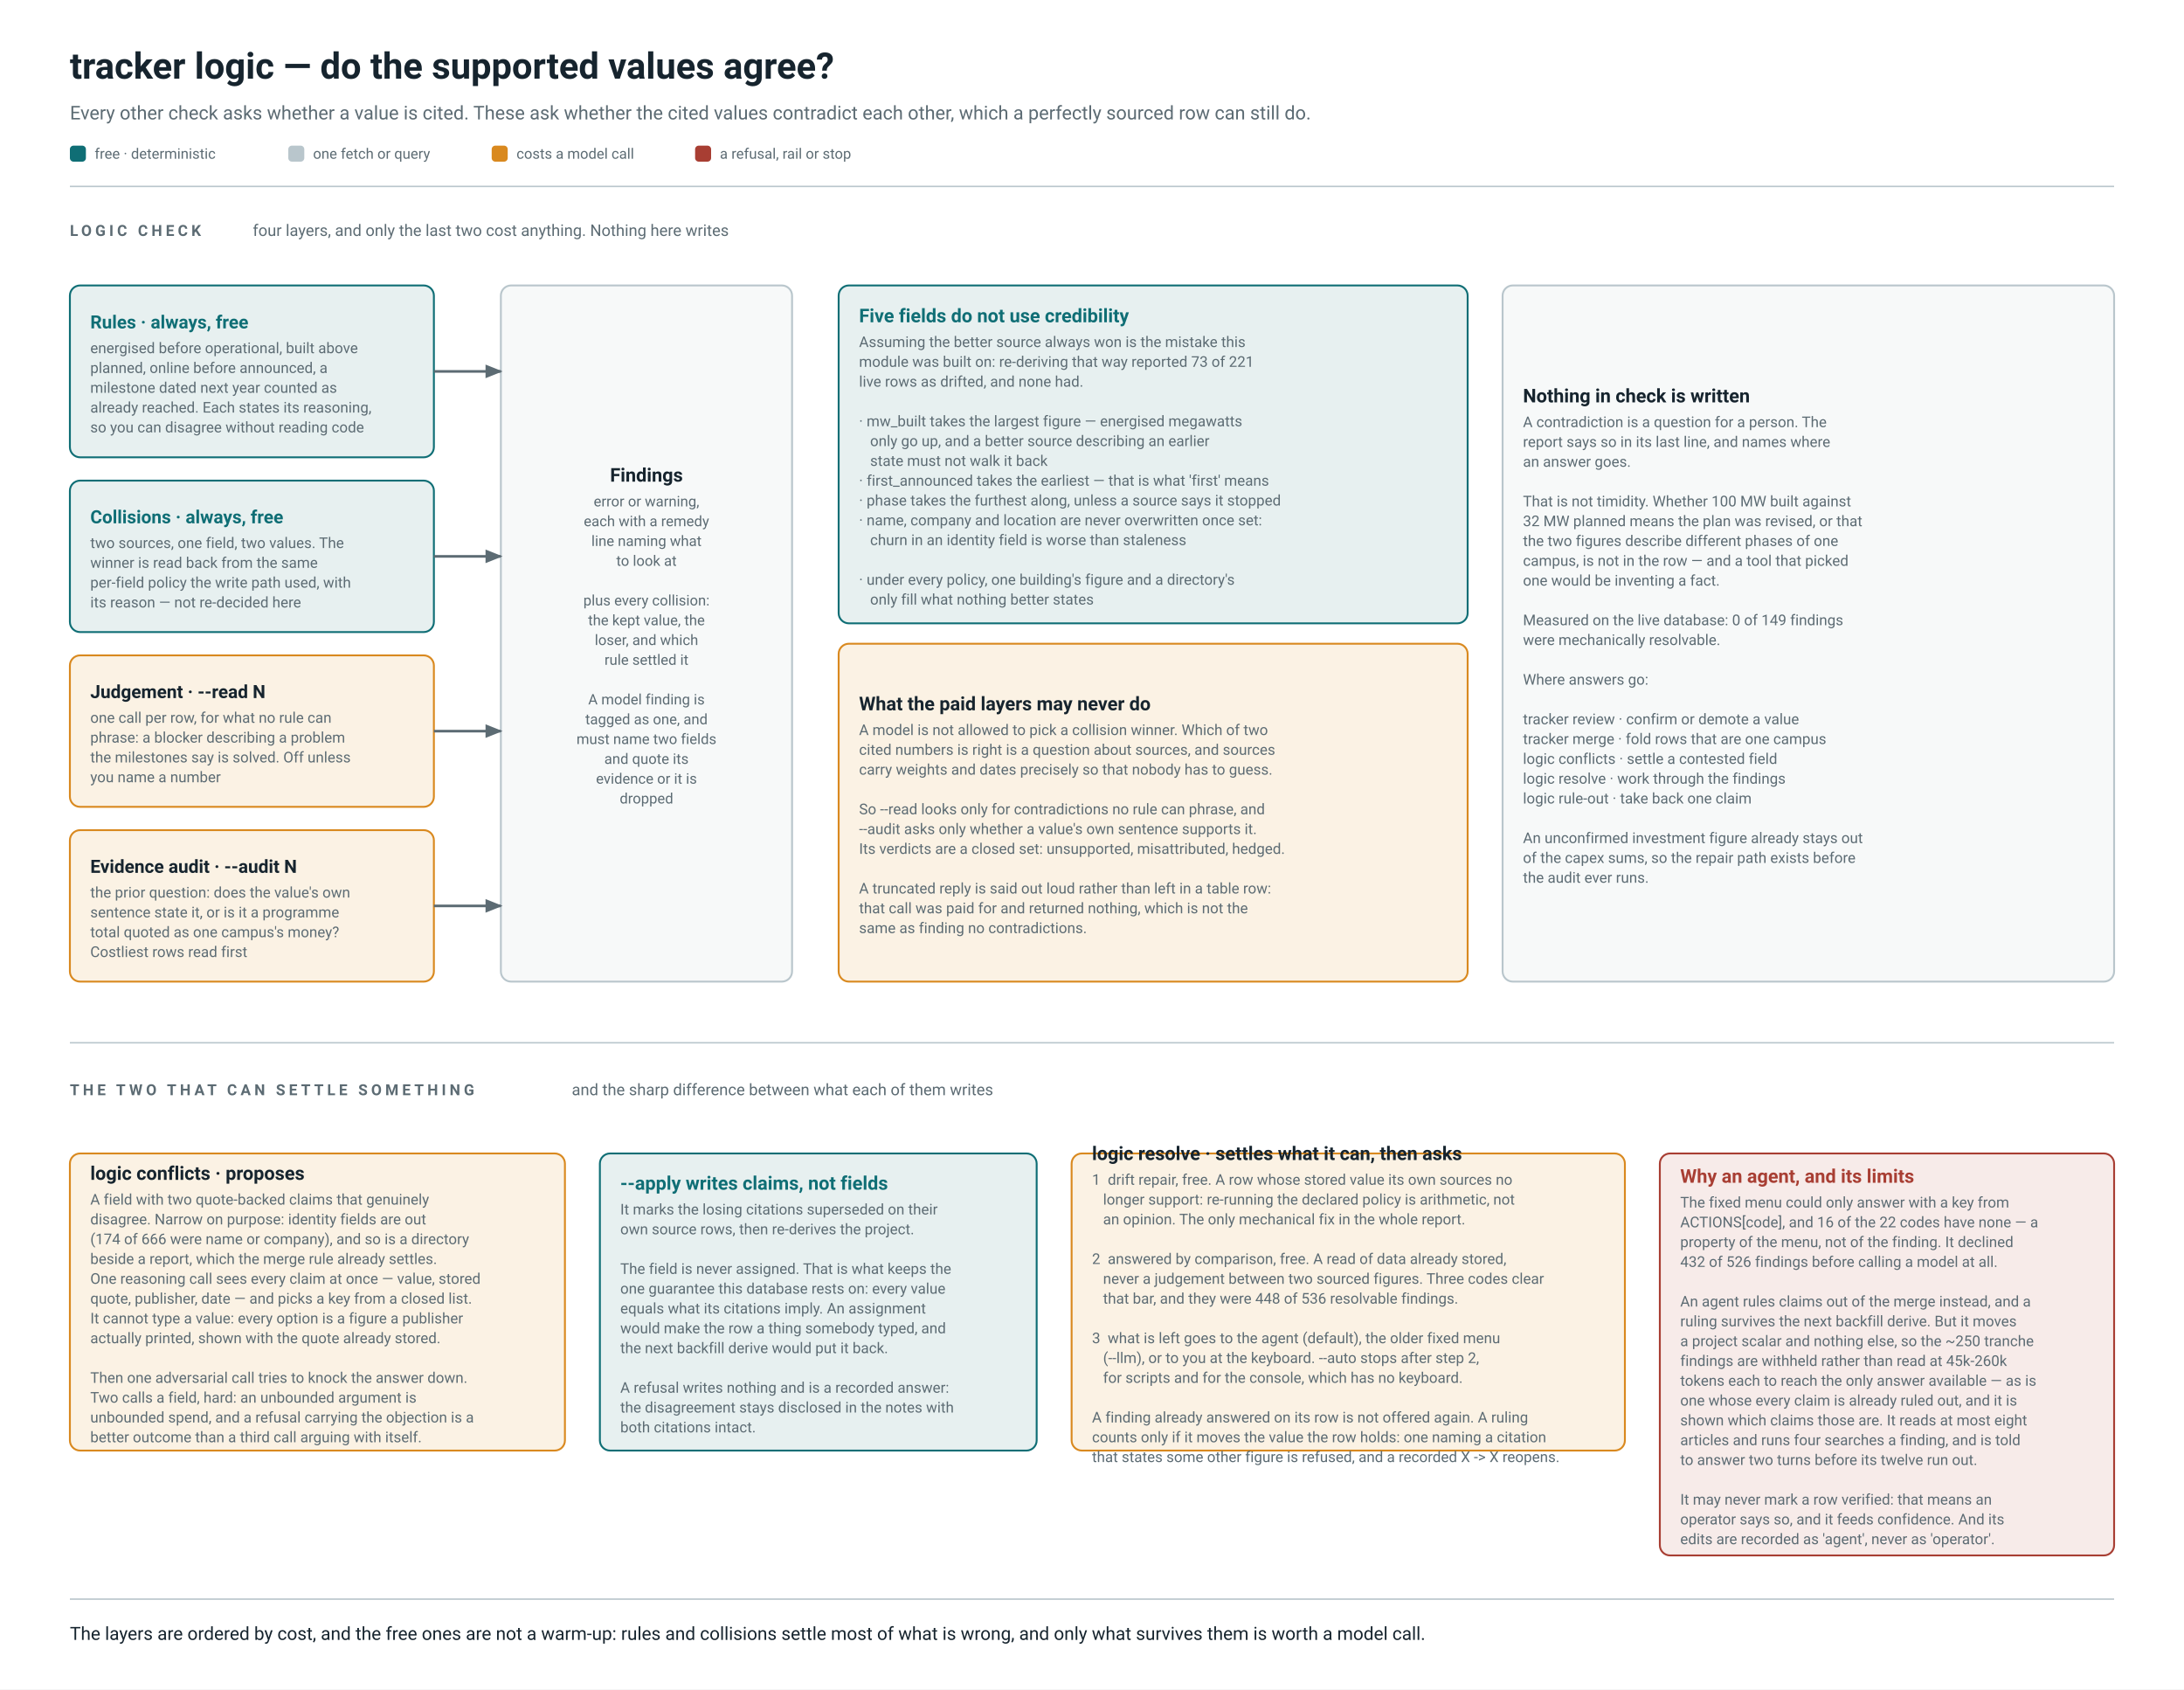
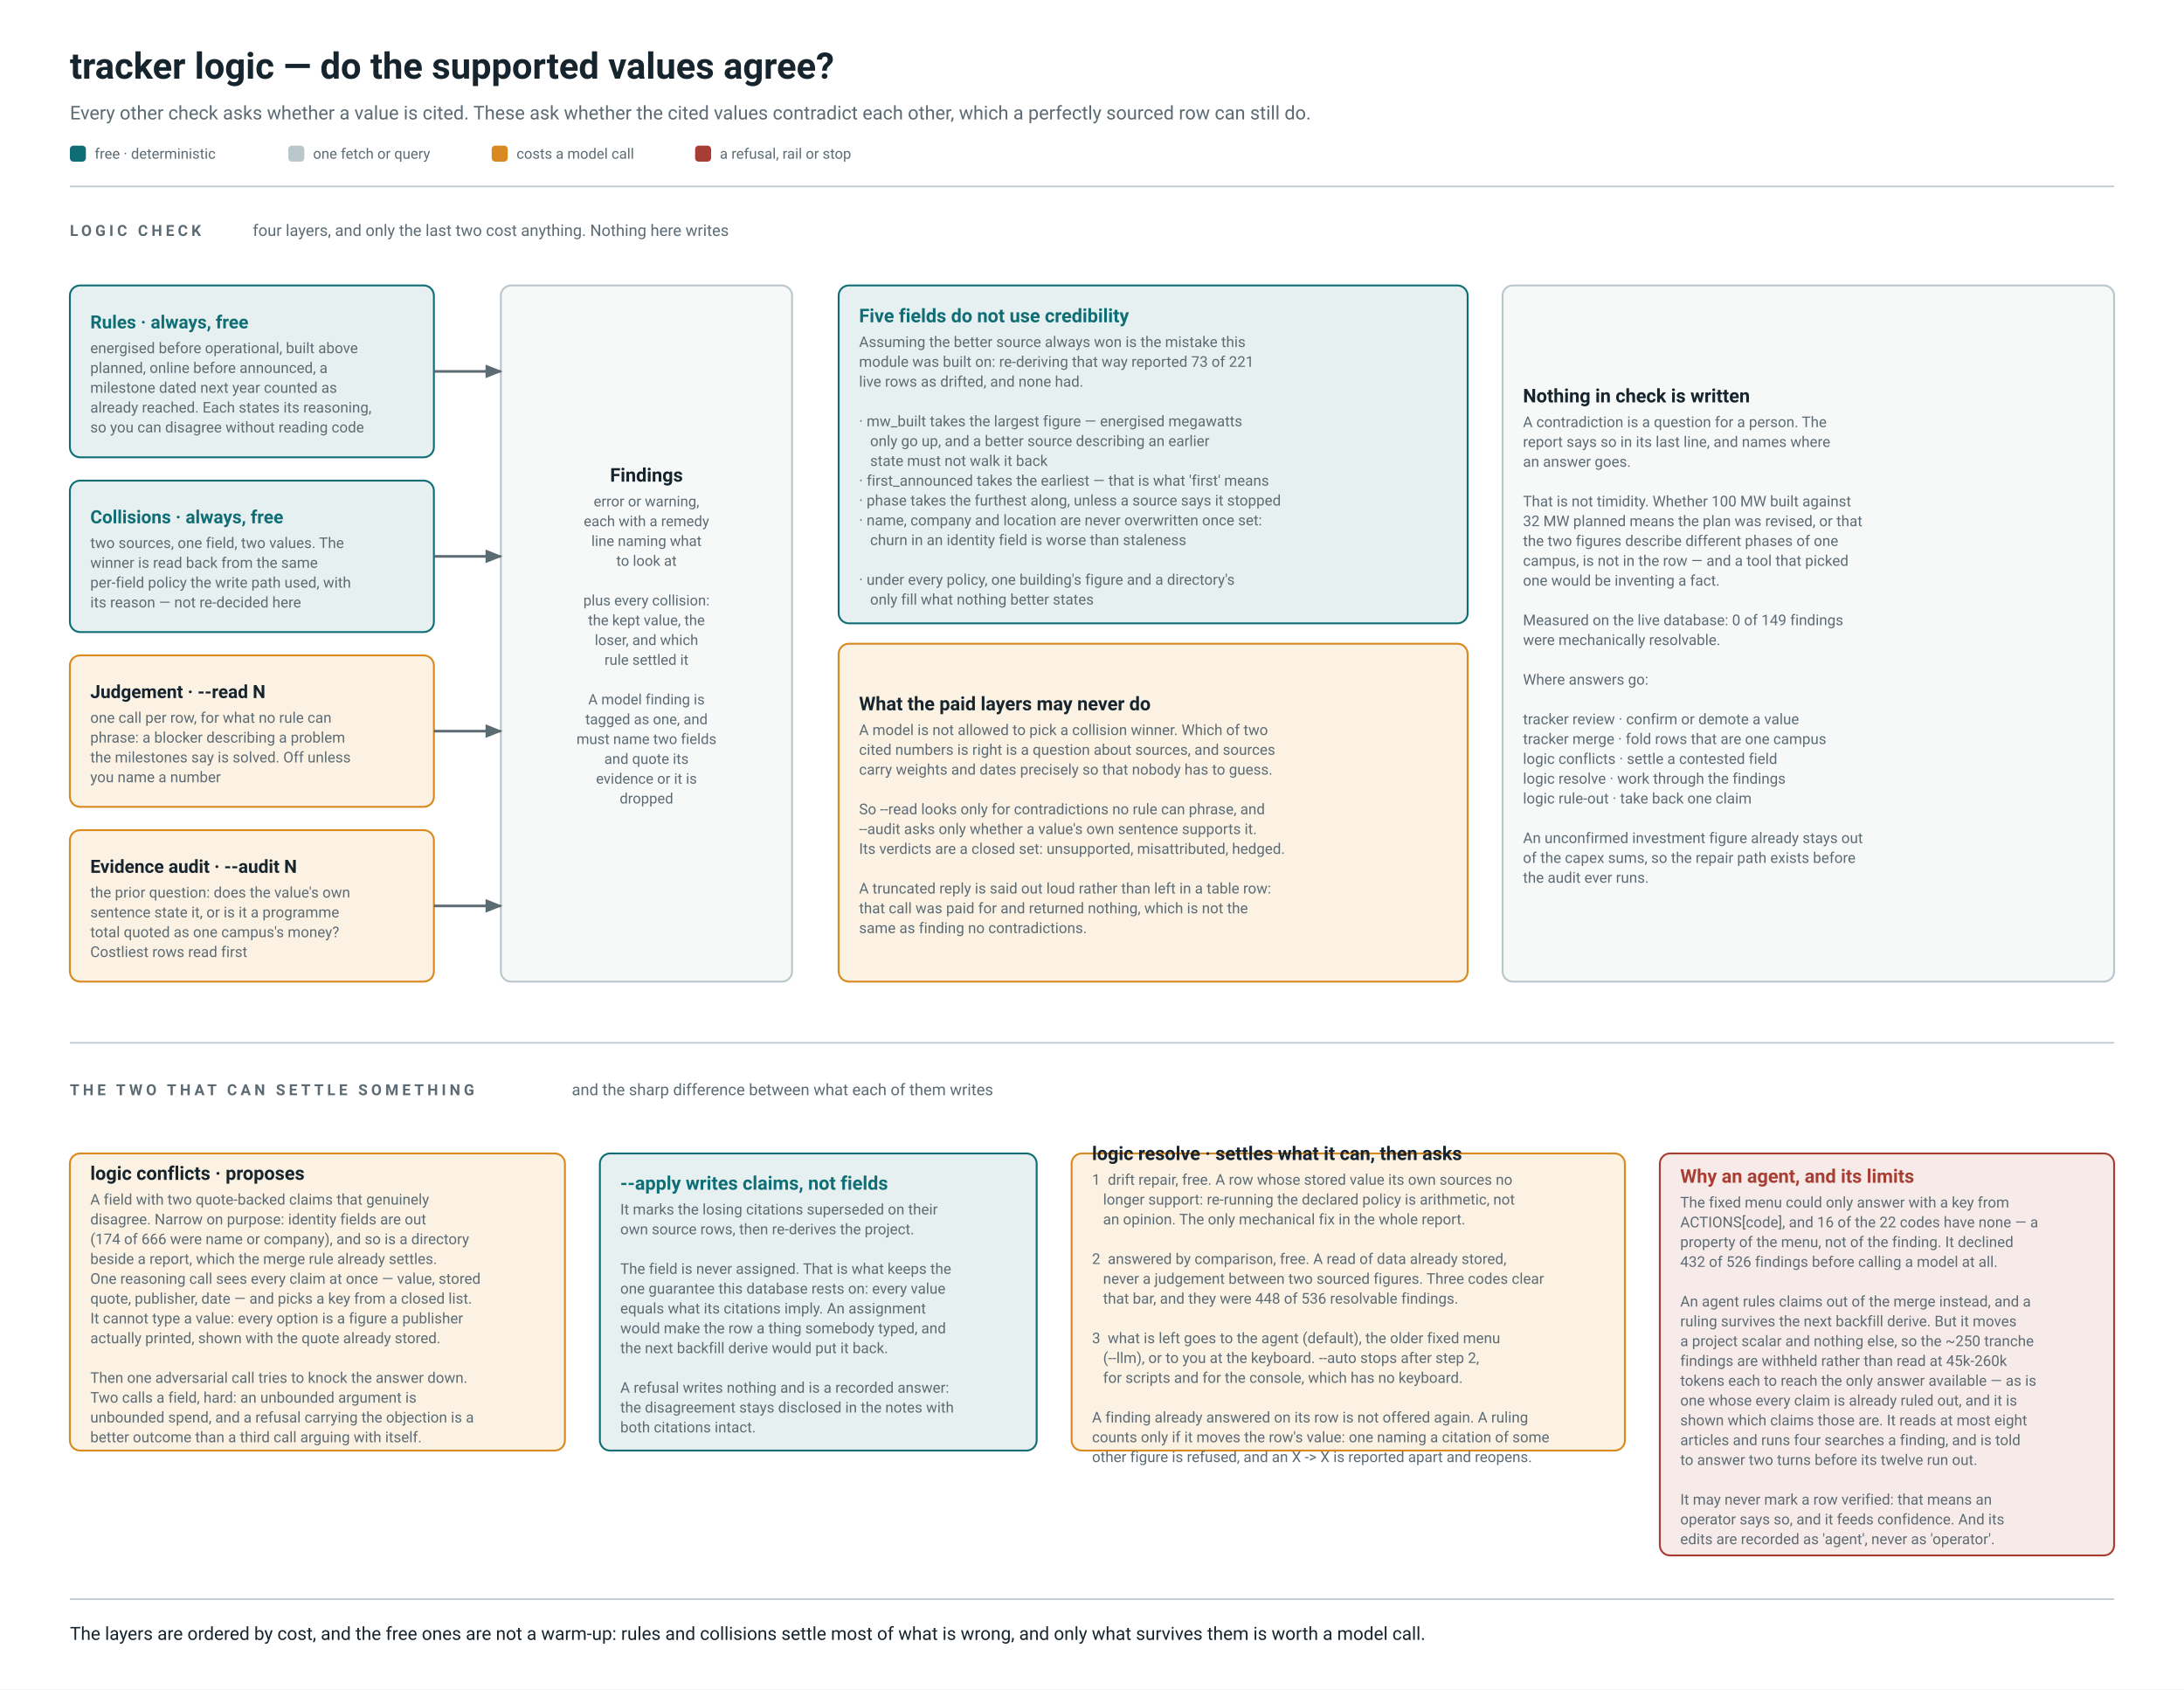
<svg xmlns="http://www.w3.org/2000/svg" width="1500" height="1160" viewBox="0 0 1500 1160" font-family="system-ui,-apple-system,'Segoe UI',Roboto,'Helvetica Neue','DejaVu Sans',Arial,sans-serif">
  <defs>
    <marker id="a5C6B73" viewBox="0 0 10 10" refX="9" refY="5" markerWidth="6.5" markerHeight="6.5" orient="auto-start-reverse">
      <path d="M 0 1 L 10 5 L 0 9 z" fill="#5C6B73" />
    </marker>
  </defs>
  <rect width="1500" height="1160" fill="#FFFFFF" />
  <g font-family="system-ui,-apple-system,'Segoe UI',Roboto,'Helvetica Neue','DejaVu Sans',Arial,sans-serif" xml:space="preserve">
    <text x="48.0" y="54.0" font-size="25" fill="#16242E" text-anchor="start" font-weight="700">tracker logic — do the supported values agree?</text>
    <text x="48.0" y="82.0" font-size="13" fill="#5C6B73" text-anchor="start">Every other check asks whether a value is cited. These ask whether the cited values contradict each other, which a perfectly sourced row can still do.</text>
    <rect x="48.0" y="100.0" width="11" height="11" rx="2.5" fill="#0F6E75" />
    <text x="65.0" y="109.0" font-size="10" fill="#5C6B73" text-anchor="start">free · deterministic</text>
    <rect x="198.0" y="100.0" width="11" height="11" rx="2.5" fill="#B9C6CC" />
    <text x="215.0" y="109.0" font-size="10" fill="#5C6B73" text-anchor="start">one fetch or query</text>
    <rect x="337.7" y="100.0" width="11" height="11" rx="2.5" fill="#D9891F" />
    <text x="354.7" y="109.0" font-size="10" fill="#5C6B73" text-anchor="start">costs a model call</text>
    <rect x="477.4" y="100.0" width="11" height="11" rx="2.5" fill="#A83E33" />
    <text x="494.4" y="109.0" font-size="10" fill="#5C6B73" text-anchor="start">a refusal, rail or stop</text>
    <line x1="48" y1="128" x2="1452" y2="128" stroke="#B9C6CC" stroke-width="1" />
    <text x="48.0" y="162.0" font-size="10.5" fill="#5C6B73" text-anchor="start" font-weight="700" letter-spacing="2.4">LOGIC CHECK</text>
    <text x="173.6" y="162.0" font-size="11" fill="#5C6B73" text-anchor="start">four layers, and only the last two cost anything. Nothing here writes</text>
    <rect x="48.0" y="196.0" width="250.0" height="118.0" rx="7" fill="#E7F0F0" stroke="#0F6E75" stroke-width="1.3" />
    <text x="62.0" y="225.5" font-size="12.5" fill="#0F6E75" text-anchor="left" font-weight="700">Rules · always, free</text>
    <text x="62.0" y="242.5" font-size="10.2" fill="#5C6B73" text-anchor="left">energised before operational, built above</text>
    <text x="62.0" y="256.1" font-size="10.2" fill="#5C6B73" text-anchor="left">planned, online before announced, a</text>
    <text x="62.0" y="269.7" font-size="10.2" fill="#5C6B73" text-anchor="left">milestone dated next year counted as</text>
    <text x="62.0" y="283.3" font-size="10.2" fill="#5C6B73" text-anchor="left">already reached. Each states its reasoning,</text>
    <text x="62.0" y="296.9" font-size="10.2" fill="#5C6B73" text-anchor="left">so you can disagree without reading code</text>
    <rect x="48.0" y="330.0" width="250.0" height="104.0" rx="7" fill="#E7F0F0" stroke="#0F6E75" stroke-width="1.3" />
    <text x="62.0" y="359.3" font-size="12.5" fill="#0F6E75" text-anchor="left" font-weight="700">Collisions · always, free</text>
    <text x="62.0" y="376.3" font-size="10.2" fill="#5C6B73" text-anchor="left">two sources, one field, two values. The</text>
    <text x="62.0" y="389.9" font-size="10.2" fill="#5C6B73" text-anchor="left">winner is read back from the same</text>
    <text x="62.0" y="403.5" font-size="10.2" fill="#5C6B73" text-anchor="left">per-field policy the write path used, with</text>
    <text x="62.0" y="417.1" font-size="10.2" fill="#5C6B73" text-anchor="left">its reason — not re-decided here</text>
    <rect x="48.0" y="450.0" width="250.0" height="104.0" rx="7" fill="#FBF2E4" stroke="#D9891F" stroke-width="1.3" />
    <text x="62.0" y="479.3" font-size="12.5" fill="#16242E" text-anchor="left" font-weight="700">Judgement · --read N</text>
    <text x="62.0" y="496.3" font-size="10.2" fill="#5C6B73" text-anchor="left">one call per row, for what no rule can</text>
    <text x="62.0" y="509.9" font-size="10.2" fill="#5C6B73" text-anchor="left">phrase: a blocker describing a problem</text>
    <text x="62.0" y="523.5" font-size="10.2" fill="#5C6B73" text-anchor="left">the milestones say is solved. Off unless</text>
    <text x="62.0" y="537.1" font-size="10.2" fill="#5C6B73" text-anchor="left">you name a number</text>
    <rect x="48.0" y="570.0" width="250.0" height="104.0" rx="7" fill="#FBF2E4" stroke="#D9891F" stroke-width="1.3" />
    <text x="62.0" y="599.3" font-size="12.5" fill="#16242E" text-anchor="left" font-weight="700">Evidence audit · --audit N</text>
    <text x="62.0" y="616.3" font-size="10.2" fill="#5C6B73" text-anchor="left">the prior question: does the value's own</text>
    <text x="62.0" y="629.9" font-size="10.2" fill="#5C6B73" text-anchor="left">sentence state it, or is it a programme</text>
    <text x="62.0" y="643.5" font-size="10.2" fill="#5C6B73" text-anchor="left">total quoted as one campus's money?</text>
    <text x="62.0" y="657.1" font-size="10.2" fill="#5C6B73" text-anchor="left">Costliest rows read first</text>
    <rect x="344.0" y="196.0" width="200.0" height="478.0" rx="7" fill="#F7F9F9" stroke="#B9C6CC" stroke-width="1.3" />
    <text x="444.0" y="330.7" font-size="13" fill="#16242E" text-anchor="middle" font-weight="700">Findings</text>
    <text x="444.0" y="347.7" font-size="10" fill="#5C6B73" text-anchor="middle">error or warning,</text>
    <text x="444.0" y="361.3" font-size="10" fill="#5C6B73" text-anchor="middle">each with a remedy</text>
    <text x="444.0" y="374.9" font-size="10" fill="#5C6B73" text-anchor="middle">line naming what</text>
    <text x="444.0" y="388.5" font-size="10" fill="#5C6B73" text-anchor="middle">to look at</text>
    <text x="444.0" y="402.1" font-size="10" fill="#5C6B73" text-anchor="middle" />
    <text x="444.0" y="415.7" font-size="10" fill="#5C6B73" text-anchor="middle">plus every collision:</text>
    <text x="444.0" y="429.3" font-size="10" fill="#5C6B73" text-anchor="middle">the kept value, the</text>
    <text x="444.0" y="442.9" font-size="10" fill="#5C6B73" text-anchor="middle">loser, and which</text>
    <text x="444.0" y="456.5" font-size="10" fill="#5C6B73" text-anchor="middle">rule settled it</text>
    <text x="444.0" y="470.1" font-size="10" fill="#5C6B73" text-anchor="middle" />
    <text x="444.0" y="483.7" font-size="10" fill="#5C6B73" text-anchor="middle">A model finding is</text>
    <text x="444.0" y="497.3" font-size="10" fill="#5C6B73" text-anchor="middle">tagged as one, and</text>
    <text x="444.0" y="510.9" font-size="10" fill="#5C6B73" text-anchor="middle">must name two fields</text>
    <text x="444.0" y="524.5" font-size="10" fill="#5C6B73" text-anchor="middle">and quote its</text>
    <text x="444.0" y="538.1" font-size="10" fill="#5C6B73" text-anchor="middle">evidence or it is</text>
    <text x="444.0" y="551.7" font-size="10" fill="#5C6B73" text-anchor="middle">dropped</text>
    <polyline points="298.0,255.0 344.0,255.0" fill="none" stroke="#5C6B73" stroke-width="1.8" stroke-linejoin="round" marker-end="url(#a5C6B73)" />
    <polyline points="298.0,382.0 344.0,382.0" fill="none" stroke="#5C6B73" stroke-width="1.8" stroke-linejoin="round" marker-end="url(#a5C6B73)" />
    <polyline points="298.0,502.0 344.0,502.0" fill="none" stroke="#5C6B73" stroke-width="1.8" stroke-linejoin="round" marker-end="url(#a5C6B73)" />
    <polyline points="298.0,622.0 344.0,622.0" fill="none" stroke="#5C6B73" stroke-width="1.8" stroke-linejoin="round" marker-end="url(#a5C6B73)" />
    <rect x="576.0" y="196.0" width="432.0" height="232.0" rx="7" fill="#E7F0F0" stroke="#0F6E75" stroke-width="1.3" />
    <text x="590.0" y="221.3" font-size="13" fill="#0F6E75" text-anchor="left" font-weight="700">Five fields do not use credibility</text>
    <text x="590.0" y="238.3" font-size="10.2" fill="#5C6B73" text-anchor="left">Assuming the better source always won is the mistake this</text>
    <text x="590.0" y="251.9" font-size="10.2" fill="#5C6B73" text-anchor="left">module was built on: re-deriving that way reported 73 of 221</text>
    <text x="590.0" y="265.5" font-size="10.2" fill="#5C6B73" text-anchor="left">live rows as drifted, and none had.</text>
    <text x="590.0" y="279.1" font-size="10.2" fill="#5C6B73" text-anchor="left" />
    <text x="590.0" y="292.7" font-size="10.2" fill="#5C6B73" text-anchor="left">· mw_built takes the largest figure — energised megawatts</text>
    <text x="590.0" y="306.3" font-size="10.2" fill="#5C6B73" text-anchor="left">   only go up, and a better source describing an earlier</text>
    <text x="590.0" y="319.9" font-size="10.2" fill="#5C6B73" text-anchor="left">   state must not walk it back</text>
    <text x="590.0" y="333.5" font-size="10.2" fill="#5C6B73" text-anchor="left">· first_announced takes the earliest — that is what 'first' means</text>
    <text x="590.0" y="347.1" font-size="10.2" fill="#5C6B73" text-anchor="left">· phase takes the furthest along, unless a source says it stopped</text>
    <text x="590.0" y="360.7" font-size="10.2" fill="#5C6B73" text-anchor="left">· name, company and location are never overwritten once set:</text>
    <text x="590.0" y="374.3" font-size="10.2" fill="#5C6B73" text-anchor="left">   churn in an identity field is worse than staleness</text>
    <text x="590.0" y="387.9" font-size="10.2" fill="#5C6B73" text-anchor="left" />
    <text x="590.0" y="401.5" font-size="10.2" fill="#5C6B73" text-anchor="left">· under every policy, one building's figure and a directory's</text>
    <text x="590.0" y="415.1" font-size="10.2" fill="#5C6B73" text-anchor="left">   only fill what nothing better states</text>
    <rect x="576.0" y="442.0" width="432.0" height="232.0" rx="7" fill="#FBF2E4" stroke="#D9891F" stroke-width="1.3" />
    <text x="590.0" y="487.7" font-size="13" fill="#16242E" text-anchor="left" font-weight="700">What the paid layers may never do</text>
    <text x="590.0" y="504.7" font-size="10.2" fill="#5C6B73" text-anchor="left">A model is not allowed to pick a collision winner. Which of two</text>
    <text x="590.0" y="518.3" font-size="10.2" fill="#5C6B73" text-anchor="left">cited numbers is right is a question about sources, and sources</text>
    <text x="590.0" y="531.9" font-size="10.2" fill="#5C6B73" text-anchor="left">carry weights and dates precisely so that nobody has to guess.</text>
    <text x="590.0" y="545.5" font-size="10.2" fill="#5C6B73" text-anchor="left" />
    <text x="590.0" y="559.1" font-size="10.2" fill="#5C6B73" text-anchor="left">So --read looks only for contradictions no rule can phrase, and</text>
    <text x="590.0" y="572.7" font-size="10.2" fill="#5C6B73" text-anchor="left">--audit asks only whether a value's own sentence supports it.</text>
    <text x="590.0" y="586.3" font-size="10.2" fill="#5C6B73" text-anchor="left">Its verdicts are a closed set: unsupported, misattributed, hedged.</text>
    <text x="590.0" y="599.9" font-size="10.2" fill="#5C6B73" text-anchor="left" />
    <text x="590.0" y="613.5" font-size="10.2" fill="#5C6B73" text-anchor="left">A truncated reply is said out loud rather than left in a table row:</text>
    <text x="590.0" y="627.1" font-size="10.2" fill="#5C6B73" text-anchor="left">that call was paid for and returned nothing, which is not the</text>
    <text x="590.0" y="640.7" font-size="10.2" fill="#5C6B73" text-anchor="left">same as finding no contradictions.</text>
    <rect x="1032.0" y="196.0" width="420.0" height="478.0" rx="7" fill="#F7F9F9" stroke="#B9C6CC" stroke-width="1.3" />
    <text x="1046.0" y="276.3" font-size="13" fill="#16242E" text-anchor="left" font-weight="700">Nothing in check is written</text>
    <text x="1046.0" y="293.3" font-size="10.2" fill="#5C6B73" text-anchor="left">A contradiction is a question for a person. The</text>
    <text x="1046.0" y="306.9" font-size="10.2" fill="#5C6B73" text-anchor="left">report says so in its last line, and names where</text>
    <text x="1046.0" y="320.5" font-size="10.2" fill="#5C6B73" text-anchor="left">an answer goes.</text>
    <text x="1046.0" y="334.1" font-size="10.2" fill="#5C6B73" text-anchor="left" />
    <text x="1046.0" y="347.7" font-size="10.2" fill="#5C6B73" text-anchor="left">That is not timidity. Whether 100 MW built against</text>
    <text x="1046.0" y="361.3" font-size="10.2" fill="#5C6B73" text-anchor="left">32 MW planned means the plan was revised, or that</text>
    <text x="1046.0" y="374.9" font-size="10.2" fill="#5C6B73" text-anchor="left">the two figures describe different phases of one</text>
    <text x="1046.0" y="388.5" font-size="10.2" fill="#5C6B73" text-anchor="left">campus, is not in the row — and a tool that picked</text>
    <text x="1046.0" y="402.1" font-size="10.2" fill="#5C6B73" text-anchor="left">one would be inventing a fact.</text>
    <text x="1046.0" y="415.7" font-size="10.2" fill="#5C6B73" text-anchor="left" />
    <text x="1046.0" y="429.3" font-size="10.2" fill="#5C6B73" text-anchor="left">Measured on the live database: 0 of 149 findings</text>
    <text x="1046.0" y="442.9" font-size="10.2" fill="#5C6B73" text-anchor="left">were mechanically resolvable.</text>
    <text x="1046.0" y="456.5" font-size="10.2" fill="#5C6B73" text-anchor="left" />
    <text x="1046.0" y="470.1" font-size="10.2" fill="#5C6B73" text-anchor="left">Where answers go:</text>
    <text x="1046.0" y="483.7" font-size="10.2" fill="#5C6B73" text-anchor="left" />
    <text x="1046.0" y="497.3" font-size="10.2" fill="#5C6B73" text-anchor="left">tracker review · confirm or demote a value</text>
    <text x="1046.0" y="510.9" font-size="10.2" fill="#5C6B73" text-anchor="left">tracker merge · fold rows that are one campus</text>
    <text x="1046.0" y="524.5" font-size="10.2" fill="#5C6B73" text-anchor="left">logic conflicts · settle a contested field</text>
    <text x="1046.0" y="538.1" font-size="10.2" fill="#5C6B73" text-anchor="left">logic resolve · work through the findings</text>
    <text x="1046.0" y="551.7" font-size="10.2" fill="#5C6B73" text-anchor="left">logic rule-out · take back one claim</text>
    <text x="1046.0" y="565.3" font-size="10.2" fill="#5C6B73" text-anchor="left" />
    <text x="1046.0" y="578.9" font-size="10.2" fill="#5C6B73" text-anchor="left">An unconfirmed investment figure already stays out</text>
    <text x="1046.0" y="592.5" font-size="10.2" fill="#5C6B73" text-anchor="left">of the capex sums, so the repair path exists before</text>
    <text x="1046.0" y="606.1" font-size="10.2" fill="#5C6B73" text-anchor="left">the audit ever runs.</text>
    <line x1="48" y1="716" x2="1452" y2="716" stroke="#B9C6CC" stroke-width="1" />
    <text x="48.0" y="752.0" font-size="10.5" fill="#5C6B73" text-anchor="start" font-weight="700" letter-spacing="2.4">THE TWO THAT CAN SETTLE SOMETHING</text>
    <text x="392.7" y="752.0" font-size="11" fill="#5C6B73" text-anchor="start">and the sharp difference between what each of them writes</text>
    <rect x="48.0" y="792.0" width="340.0" height="204.0" rx="7" fill="#FBF2E4" stroke="#D9891F" stroke-width="1.3" />
    <text x="62.0" y="810.1" font-size="13" fill="#16242E" text-anchor="left" font-weight="700">logic conflicts · proposes</text>
    <text x="62.0" y="827.1" font-size="10.2" fill="#5C6B73" text-anchor="left">A field with two quote-backed claims that genuinely</text>
    <text x="62.0" y="840.7" font-size="10.2" fill="#5C6B73" text-anchor="left">disagree. Narrow on purpose: identity fields are out</text>
    <text x="62.0" y="854.3" font-size="10.2" fill="#5C6B73" text-anchor="left">(174 of 666 were name or company), and so is a directory</text>
    <text x="62.0" y="867.9" font-size="10.2" fill="#5C6B73" text-anchor="left">beside a report, which the merge rule already settles.</text>
    <text x="62.0" y="881.5" font-size="10.2" fill="#5C6B73" text-anchor="left">One reasoning call sees every claim at once — value, stored</text>
    <text x="62.0" y="895.1" font-size="10.2" fill="#5C6B73" text-anchor="left">quote, publisher, date — and picks a key from a closed list.</text>
    <text x="62.0" y="908.7" font-size="10.2" fill="#5C6B73" text-anchor="left">It cannot type a value: every option is a figure a publisher</text>
    <text x="62.0" y="922.3" font-size="10.2" fill="#5C6B73" text-anchor="left">actually printed, shown with the quote already stored.</text>
    <text x="62.0" y="935.9" font-size="10.2" fill="#5C6B73" text-anchor="left" />
    <text x="62.0" y="949.5" font-size="10.2" fill="#5C6B73" text-anchor="left">Then one adversarial call tries to knock the answer down.</text>
    <text x="62.0" y="963.1" font-size="10.2" fill="#5C6B73" text-anchor="left">Two calls a field, hard: an unbounded argument is</text>
    <text x="62.0" y="976.7" font-size="10.2" fill="#5C6B73" text-anchor="left">unbounded spend, and a refusal carrying the objection is a</text>
    <text x="62.0" y="990.3" font-size="10.2" fill="#5C6B73" text-anchor="left">better outcome than a third call arguing with itself.</text>
    <rect x="412.0" y="792.0" width="300.0" height="204.0" rx="7" fill="#E7F0F0" stroke="#0F6E75" stroke-width="1.3" />
    <text x="426.0" y="816.9" font-size="13" fill="#0F6E75" text-anchor="left" font-weight="700">--apply writes claims, not fields</text>
    <text x="426.0" y="833.9" font-size="10.2" fill="#5C6B73" text-anchor="left">It marks the losing citations superseded on their</text>
    <text x="426.0" y="847.5" font-size="10.2" fill="#5C6B73" text-anchor="left">own source rows, then re-derives the project.</text>
    <text x="426.0" y="861.1" font-size="10.2" fill="#5C6B73" text-anchor="left" />
    <text x="426.0" y="874.7" font-size="10.2" fill="#5C6B73" text-anchor="left">The field is never assigned. That is what keeps the</text>
    <text x="426.0" y="888.3" font-size="10.2" fill="#5C6B73" text-anchor="left">one guarantee this database rests on: every value</text>
    <text x="426.0" y="901.9" font-size="10.2" fill="#5C6B73" text-anchor="left">equals what its citations imply. An assignment</text>
    <text x="426.0" y="915.5" font-size="10.2" fill="#5C6B73" text-anchor="left">would make the row a thing somebody typed, and</text>
    <text x="426.0" y="929.1" font-size="10.2" fill="#5C6B73" text-anchor="left">the next backfill derive would put it back.</text>
    <text x="426.0" y="942.7" font-size="10.2" fill="#5C6B73" text-anchor="left" />
    <text x="426.0" y="956.3" font-size="10.2" fill="#5C6B73" text-anchor="left">A refusal writes nothing and is a recorded answer:</text>
    <text x="426.0" y="969.9" font-size="10.2" fill="#5C6B73" text-anchor="left">the disagreement stays disclosed in the notes with</text>
    <text x="426.0" y="983.5" font-size="10.2" fill="#5C6B73" text-anchor="left">both citations intact.</text>
    <rect x="736.0" y="792.0" width="380.0" height="204.0" rx="7" fill="#FBF2E4" stroke="#D9891F" stroke-width="1.3" />
    <text x="750.0" y="796.5" font-size="13" fill="#16242E" text-anchor="left" font-weight="700">logic resolve · settles what it can, then asks</text>
    <text x="750.0" y="813.5" font-size="10.2" fill="#5C6B73" text-anchor="left">1  drift repair, free. A row whose stored value its own sources no</text>
    <text x="750.0" y="827.1" font-size="10.2" fill="#5C6B73" text-anchor="left">   longer support: re-running the declared policy is arithmetic, not</text>
    <text x="750.0" y="840.7" font-size="10.2" fill="#5C6B73" text-anchor="left">   an opinion. The only mechanical fix in the whole report.</text>
    <text x="750.0" y="854.3" font-size="10.2" fill="#5C6B73" text-anchor="left" />
    <text x="750.0" y="867.9" font-size="10.2" fill="#5C6B73" text-anchor="left">2  answered by comparison, free. A read of data already stored,</text>
    <text x="750.0" y="881.5" font-size="10.2" fill="#5C6B73" text-anchor="left">   never a judgement between two sourced figures. Three codes clear</text>
    <text x="750.0" y="895.1" font-size="10.2" fill="#5C6B73" text-anchor="left">   that bar, and they were 448 of 536 resolvable findings.</text>
    <text x="750.0" y="908.7" font-size="10.2" fill="#5C6B73" text-anchor="left" />
    <text x="750.0" y="922.3" font-size="10.2" fill="#5C6B73" text-anchor="left">3  what is left goes to the agent (default), the older fixed menu</text>
    <text x="750.0" y="935.9" font-size="10.2" fill="#5C6B73" text-anchor="left">   (--llm), or to you at the keyboard. --auto stops after step 2,</text>
    <text x="750.0" y="949.5" font-size="10.2" fill="#5C6B73" text-anchor="left">   for scripts and for the console, which has no keyboard.</text>
    <text x="750.0" y="963.1" font-size="10.2" fill="#5C6B73" text-anchor="left" />
    <text x="750.0" y="976.7" font-size="10.2" fill="#5C6B73" text-anchor="left">A finding already answered on its row is not offered again. A ruling</text>
-     <text x="750.0" y="990.3" font-size="10.2" fill="#5C6B73" text-anchor="left">counts only if it moves the value the row holds: one naming a citation</text>
-     <text x="750.0" y="1003.9" font-size="10.2" fill="#5C6B73" text-anchor="left">that states some other figure is refused, and a recorded X -&gt; X reopens.</text>
+     <text x="750.0" y="990.3" font-size="10.2" fill="#5C6B73" text-anchor="left">counts only if it moves the row's value: one naming a citation of some</text>
+     <text x="750.0" y="1003.9" font-size="10.2" fill="#5C6B73" text-anchor="left">other figure is refused, and an X -&gt; X is reported apart and reopens.</text>
    <rect x="1140.0" y="792.0" width="312.0" height="276.0" rx="7" fill="#F7EBE9" stroke="#A83E33" stroke-width="1.3" />
    <text x="1154.0" y="812.1" font-size="13" fill="#A83E33" text-anchor="left" font-weight="700">Why an agent, and its limits</text>
    <text x="1154.0" y="829.1" font-size="10.2" fill="#5C6B73" text-anchor="left">The fixed menu could only answer with a key from</text>
    <text x="1154.0" y="842.7" font-size="10.2" fill="#5C6B73" text-anchor="left">ACTIONS[code], and 16 of the 22 codes have none — a</text>
    <text x="1154.0" y="856.3" font-size="10.2" fill="#5C6B73" text-anchor="left">property of the menu, not of the finding. It declined</text>
    <text x="1154.0" y="869.9" font-size="10.2" fill="#5C6B73" text-anchor="left">432 of 526 findings before calling a model at all.</text>
    <text x="1154.0" y="883.5" font-size="10.2" fill="#5C6B73" text-anchor="left" />
    <text x="1154.0" y="897.1" font-size="10.2" fill="#5C6B73" text-anchor="left">An agent rules claims out of the merge instead, and a</text>
    <text x="1154.0" y="910.7" font-size="10.2" fill="#5C6B73" text-anchor="left">ruling survives the next backfill derive. But it moves</text>
    <text x="1154.0" y="924.3" font-size="10.2" fill="#5C6B73" text-anchor="left">a project scalar and nothing else, so the ~250 tranche</text>
    <text x="1154.0" y="937.9" font-size="10.2" fill="#5C6B73" text-anchor="left">findings are withheld rather than read at 45k-260k</text>
    <text x="1154.0" y="951.5" font-size="10.2" fill="#5C6B73" text-anchor="left">tokens each to reach the only answer available — as is</text>
    <text x="1154.0" y="965.1" font-size="10.2" fill="#5C6B73" text-anchor="left">one whose every claim is already ruled out, and it is</text>
    <text x="1154.0" y="978.7" font-size="10.2" fill="#5C6B73" text-anchor="left">shown which claims those are. It reads at most eight</text>
    <text x="1154.0" y="992.3" font-size="10.2" fill="#5C6B73" text-anchor="left">articles and runs four searches a finding, and is told</text>
    <text x="1154.0" y="1005.9" font-size="10.2" fill="#5C6B73" text-anchor="left">to answer two turns before its twelve run out.</text>
    <text x="1154.0" y="1019.5" font-size="10.2" fill="#5C6B73" text-anchor="left" />
    <text x="1154.0" y="1033.1" font-size="10.2" fill="#5C6B73" text-anchor="left">It may never mark a row verified: that means an</text>
    <text x="1154.0" y="1046.7" font-size="10.2" fill="#5C6B73" text-anchor="left">operator says so, and it feeds confidence. And its</text>
    <text x="1154.0" y="1060.3" font-size="10.2" fill="#5C6B73" text-anchor="left">edits are recorded as 'agent', never as 'operator'.</text>
    <line x1="48" y1="1098" x2="1452" y2="1098" stroke="#B9C6CC" stroke-width="1" />
    <text x="48.0" y="1126.0" font-size="12.5" fill="#16242E" text-anchor="start">The layers are ordered by cost, and the free ones are not a warm-up: rules and collisions settle most of what is wrong, and only what survives them is worth a model call.</text>
  </g>
</svg>
